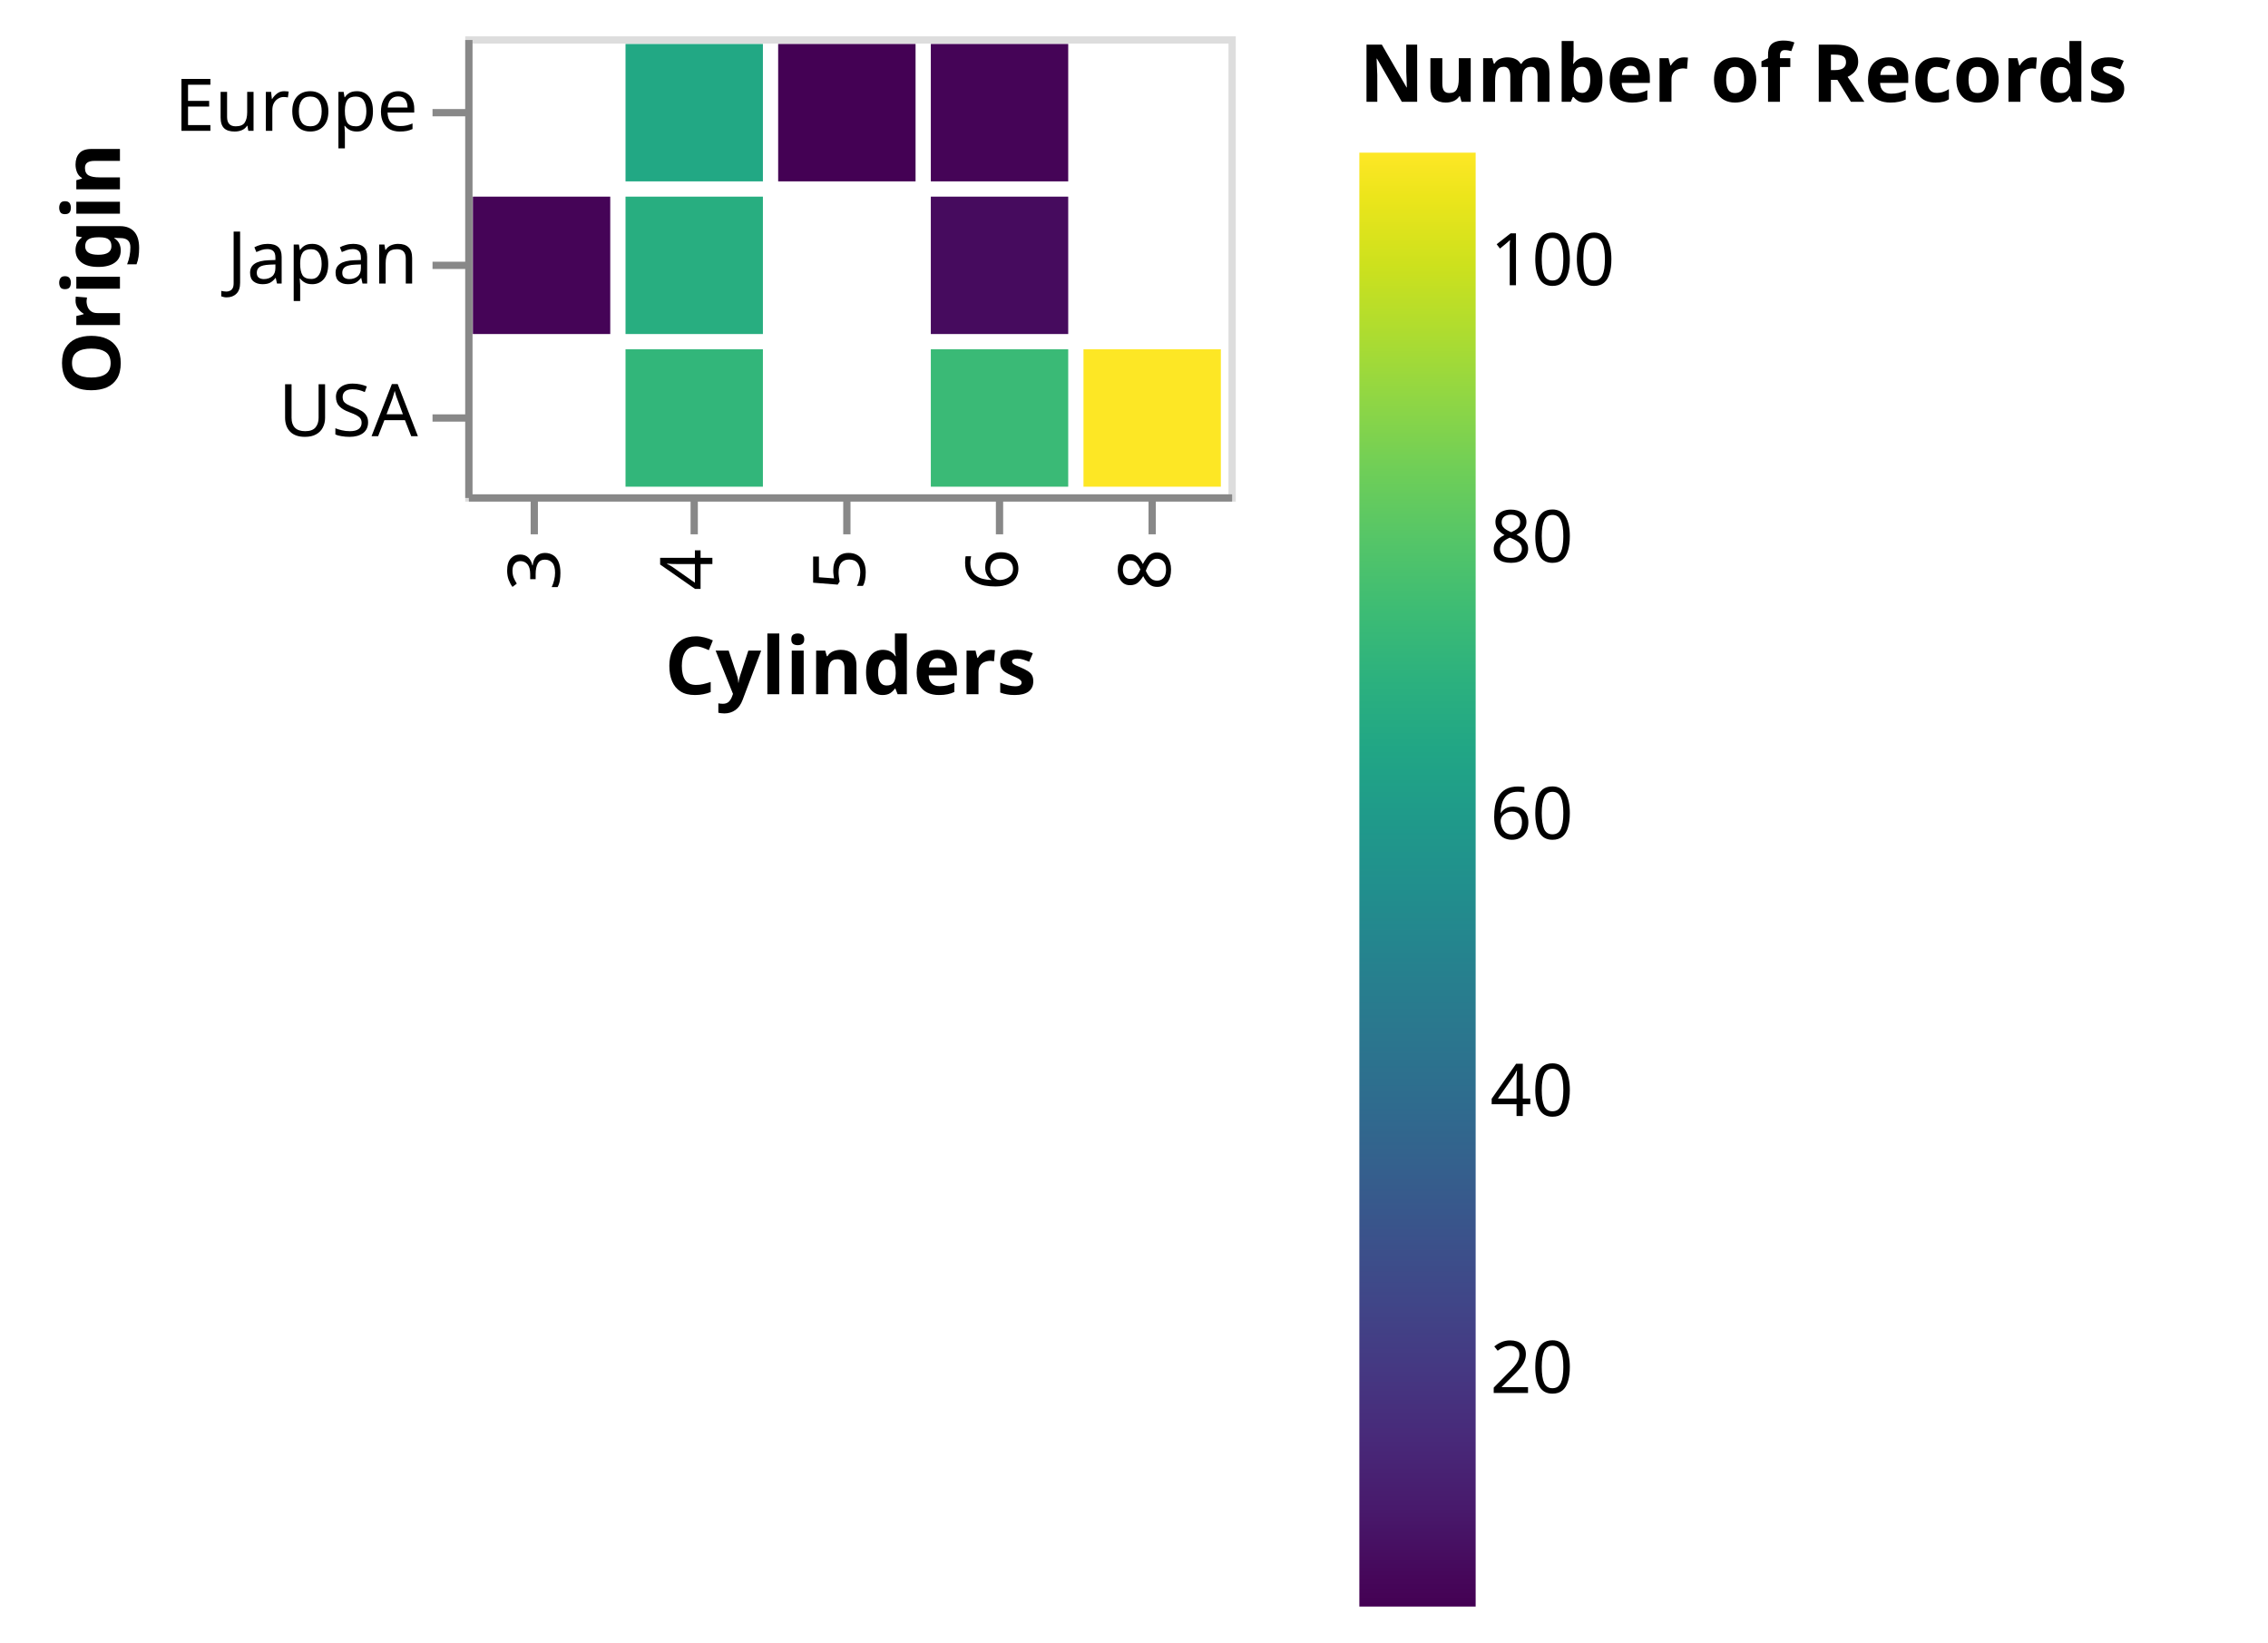
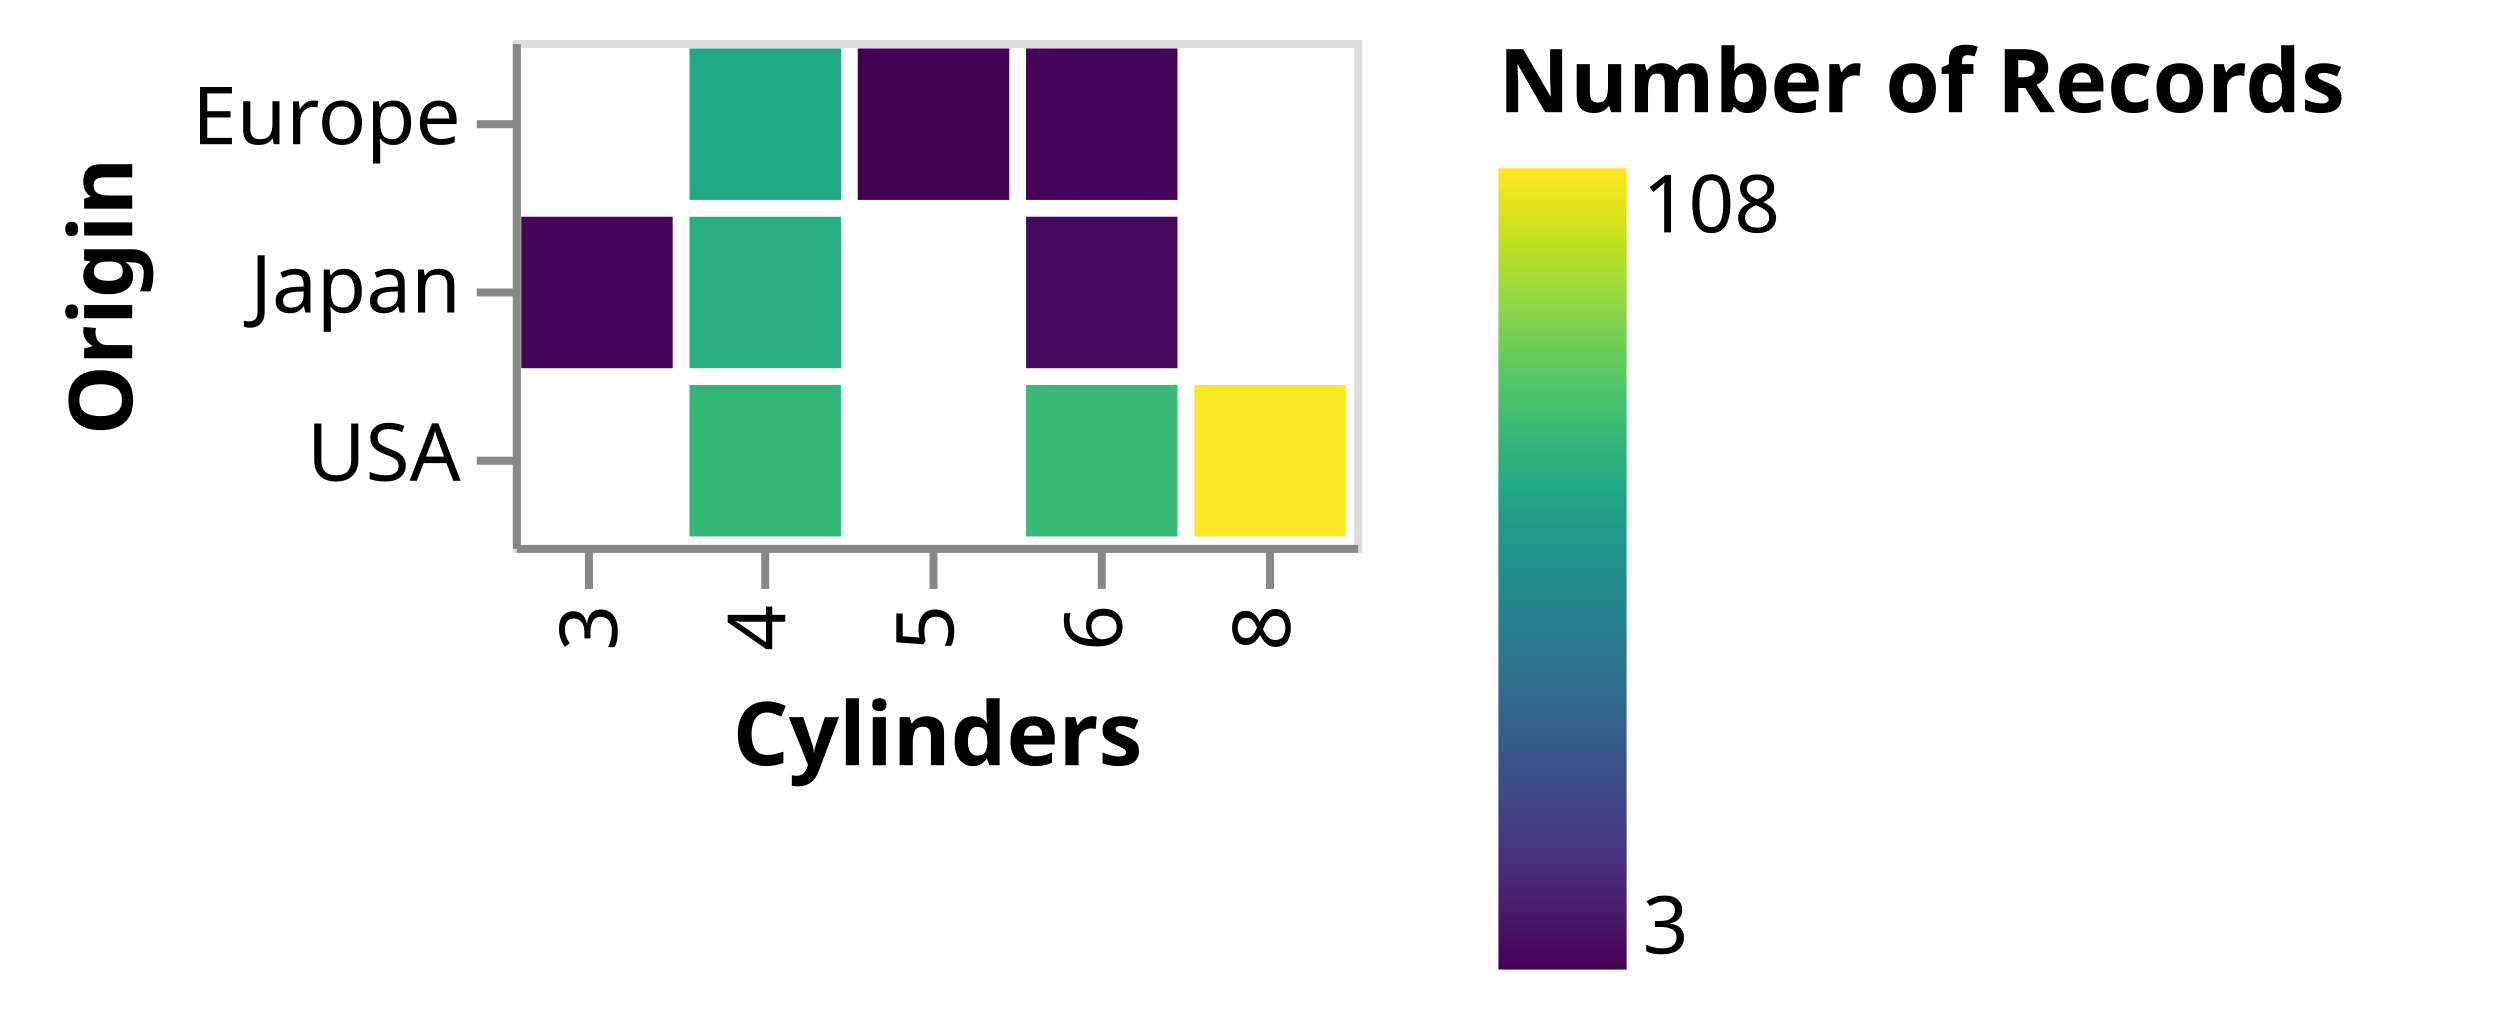
- <svg xmlns="http://www.w3.org/2000/svg" class="marks" width="312" height="226" viewBox="0 0 312 226" version="1.1">
+ <svg xmlns="http://www.w3.org/2000/svg" class="marks" width="312" height="127" viewBox="0 0 312 127" version="1.1">
  <defs>
    <linearGradient id="gradient_0" x1="0" x2="0" y1="1" y2="0">
      <stop offset="0" stop-color="#440154" />
      <stop offset="0.019" stop-color="#46075a" />
      <stop offset="0.067" stop-color="#481a6c" />
      <stop offset="0.114" stop-color="#482979" />
      <stop offset="0.162" stop-color="#453882" />
      <stop offset="0.21" stop-color="#404688" />
      <stop offset="0.257" stop-color="#3a538b" />
      <stop offset="0.305" stop-color="#34618d" />
      <stop offset="0.352" stop-color="#2e6d8e" />
      <stop offset="0.4" stop-color="#2a788e" />
      <stop offset="0.448" stop-color="#25838e" />
      <stop offset="0.495" stop-color="#218f8d" />
      <stop offset="0.543" stop-color="#1f9a8a" />
      <stop offset="0.59" stop-color="#21a685" />
      <stop offset="0.638" stop-color="#2cb17e" />
      <stop offset="0.686" stop-color="#3dbc74" />
      <stop offset="0.733" stop-color="#54c568" />
      <stop offset="0.781" stop-color="#6ece58" />
      <stop offset="0.829" stop-color="#8ed645" />
      <stop offset="0.876" stop-color="#addc30" />
      <stop offset="0.924" stop-color="#cde11d" />
      <stop offset="0.971" stop-color="#ece51b" />
      <stop offset="1" stop-color="#fde725" />
    </linearGradient>
    <clipPath id="clip1">
      <rect x="0" y="0" width="105" height="63" />
    </clipPath>
    <clipPath id="clip2">
      <rect x="0" y="0" width="105" height="63" />
    </clipPath>
    <clipPath id="clip3">
      <rect x="0" y="0" width="105" height="63" />
    </clipPath>
    <clipPath id="clip4">
      <rect x="0" y="0" width="105" height="63" />
    </clipPath>
  </defs>
  <g transform="translate(64,5)">
    <g class="mark-group role-frame root">
      <g transform="translate(0,0)">
        <path class="background" d="M0.5,0.5h105v63h-105Z" style="fill: none; stroke: #ddd;" />
        <g>
          <g class="mark-rect role-mark morgan_brush_bg" clip-path="url(#clip1)">
            <path d="M0,0h0v0h0Z" style="fill: #fdbb84; fill-opacity: 0.5;" />
          </g>
          <g class="mark-rect role-mark alex_brush_bg" clip-path="url(#clip2)">
            <path d="M0,0h0v0h0Z" style="fill: #333; fill-opacity: 0.125;" />
          </g>
          <g class="mark-rect role-mark marks">
            <path d="M85.05,43.05h18.9v18.9h-18.9Z" style="fill: #fde725;" />
            <path d="M22.05,1.05h18.9v18.9h-18.9Z" style="fill: #22a884;" />
            <path d="M22.05,22.05h18.9v18.9h-18.9Z" style="fill: #28ae80;" />
            <path d="M64.05,43.05h18.9v18.9h-18.9Z" style="fill: #3aba76;" />
            <path d="M22.05,43.05h18.9v18.9h-18.9Z" style="fill: #32b67a;" />
            <path d="M1.05,22.05h18.9v18.9h-18.9Z" style="fill: #450457;" />
            <path d="M64.05,22.05h18.9v18.9h-18.9Z" style="fill: #460b5e;" />
            <path d="M64.05,1.05h18.9v18.9h-18.9Z" style="fill: #450457;" />
            <path d="M43.05,1.05h18.9v18.9h-18.9Z" style="fill: #440154;" />
          </g>
          <g class="mark-rect role-mark alex_brush" clip-path="url(#clip3)">
            <path d="M0,0h0v0h0Z" style="fill: none;" />
          </g>
          <g class="mark-rect role-mark morgan_brush" clip-path="url(#clip4)">
            <path d="M0,0h0v0h0Z" style="fill: none;" />
          </g>
          <g class="mark-group role-legend">
            <g transform="translate(123,0)">
-               <path class="background" d="M0,0h120v216h-120Z" style="pointer-events: none; fill: none;" />
+               <path class="background" d="M0,0h120v117h-120Z" style="pointer-events: none; fill: none;" />
              <g>
                <g class="mark-group role-legend-entry">
                  <g transform="translate(0,16)">
                    <path class="background" d="M0,0h0v0h0Z" style="pointer-events: none; fill: none;" />
                    <g>
                      <g class="mark-rect role-legend-gradient" style="pointer-events: none;">
-                         <path d="M0,0h16v200h-16Z" style="fill: url(#gradient_0); stroke: #ddd; stroke-width: 0; opacity: 1;" />
+                         <path d="M0,0h16v100h-16Z" style="fill: url(#gradient_0); stroke: #ddd; stroke-width: 0; opacity: 1;" />
                      </g>
                      <g class="mark-text role-legend-label" style="pointer-events: none;">
-                         <text text-anchor="start" transform="translate(18,170.619)" style="font-family: sans-serif; font-size: 10px; fill: #000; opacity: 1;">20</text>
-                         <text text-anchor="start" transform="translate(18,132.5238)" style="font-family: sans-serif; font-size: 10px; fill: #000; opacity: 1;">40</text>
-                         <text text-anchor="start" transform="translate(18,94.42857)" style="font-family: sans-serif; font-size: 10px; fill: #000; opacity: 1;">60</text>
-                         <text text-anchor="start" transform="translate(18,56.33333)" style="font-family: sans-serif; font-size: 10px; fill: #000; opacity: 1;">80</text>
-                         <text text-anchor="start" transform="translate(18,18.2381)" style="font-family: sans-serif; font-size: 10px; fill: #000; opacity: 1;">100</text>
+                         <text text-anchor="start" transform="translate(18,98)" style="font-family: sans-serif; font-size: 10px; fill: #000; opacity: 1;">3</text>
+                         <text text-anchor="start" transform="translate(18,8)" style="font-family: sans-serif; font-size: 10px; fill: #000; opacity: 1;">108</text>
                      </g>
                    </g>
                  </g>
                </g>
                <g class="mark-text role-legend-title" style="pointer-events: none;">
                  <text text-anchor="start" transform="translate(0,9)" style="font-family: sans-serif; font-size: 11px; font-weight: bold; fill: #000; opacity: 1;">Number of Records</text>
                </g>
              </g>
            </g>
          </g>
          <g class="mark-group role-axis">
            <g transform="translate(0.5,63.5)">
              <path class="background" d="M0,0h0v0h0Z" style="pointer-events: none; fill: none;" />
              <g>
                <g class="mark-rule role-axis-tick" style="pointer-events: none;">
                  <line transform="translate(9,0)" x2="0" y2="5" style="fill: none; stroke: #888; stroke-width: 1; opacity: 1;" />
                  <line transform="translate(31,0)" x2="0" y2="5" style="fill: none; stroke: #888; stroke-width: 1; opacity: 1;" />
                  <line transform="translate(52,0)" x2="0" y2="5" style="fill: none; stroke: #888; stroke-width: 1; opacity: 1;" />
                  <line transform="translate(73,0)" x2="0" y2="5" style="fill: none; stroke: #888; stroke-width: 1; opacity: 1;" />
                  <line transform="translate(94,0)" x2="0" y2="5" style="fill: none; stroke: #888; stroke-width: 1; opacity: 1;" />
                </g>
                <g class="mark-text role-axis-label" style="pointer-events: none;">
                  <text text-anchor="end" transform="translate(9.5,7) rotate(270) translate(0,3)" style="font-family: sans-serif; font-size: 10px; fill: #000; opacity: 1;">3</text>
                  <text text-anchor="end" transform="translate(30.5,7) rotate(270) translate(0,3)" style="font-family: sans-serif; font-size: 10px; fill: #000; opacity: 1;">4</text>
                  <text text-anchor="end" transform="translate(51.5,7) rotate(270) translate(0,3)" style="font-family: sans-serif; font-size: 10px; fill: #000; opacity: 1;">5</text>
                  <text text-anchor="end" transform="translate(72.5,7) rotate(270) translate(0,3)" style="font-family: sans-serif; font-size: 10px; fill: #000; opacity: 1;">6</text>
                  <text text-anchor="end" transform="translate(93.5,7) rotate(270) translate(0,3)" style="font-family: sans-serif; font-size: 10px; fill: #000; opacity: 1;">8</text>
                </g>
                <g class="mark-rule role-axis-domain" style="pointer-events: none;">
                  <line transform="translate(0,0)" x2="105" y2="0" style="fill: none; stroke: #888; stroke-width: 1; opacity: 1;" />
                </g>
                <g class="mark-text role-axis-title" style="pointer-events: none;">
                  <text text-anchor="middle" transform="translate(52.5,27)" style="font-family: sans-serif; font-size: 11px; font-weight: bold; fill: #000; opacity: 1;">Cylinders</text>
                </g>
              </g>
            </g>
          </g>
          <g class="mark-group role-axis">
            <g transform="translate(0.5,0.5)">
              <path class="background" d="M0,0h0v0h0Z" style="pointer-events: none; fill: none;" />
              <g>
                <g class="mark-rule role-axis-tick" style="pointer-events: none;">
                  <line transform="translate(0,10)" x2="-5" y2="0" style="fill: none; stroke: #888; stroke-width: 1; opacity: 1;" />
                  <line transform="translate(0,31)" x2="-5" y2="0" style="fill: none; stroke: #888; stroke-width: 1; opacity: 1;" />
                  <line transform="translate(0,52)" x2="-5" y2="0" style="fill: none; stroke: #888; stroke-width: 1; opacity: 1;" />
                </g>
                <g class="mark-text role-axis-label" style="pointer-events: none;">
                  <text text-anchor="end" transform="translate(-7,12.5)" style="font-family: sans-serif; font-size: 10px; fill: #000; opacity: 1;">Europe</text>
                  <text text-anchor="end" transform="translate(-7,33.5)" style="font-family: sans-serif; font-size: 10px; fill: #000; opacity: 1;">Japan</text>
                  <text text-anchor="end" transform="translate(-7,54.5)" style="font-family: sans-serif; font-size: 10px; fill: #000; opacity: 1;">USA</text>
                </g>
                <g class="mark-rule role-axis-domain" style="pointer-events: none;">
                  <line transform="translate(0,0)" x2="0" y2="63" style="fill: none; stroke: #888; stroke-width: 1; opacity: 1;" />
                </g>
                <g class="mark-text role-axis-title" style="pointer-events: none;">
                  <text text-anchor="middle" transform="translate(-46,31.5) rotate(-90) translate(0,-2)" style="font-family: sans-serif; font-size: 11px; font-weight: bold; fill: #000; opacity: 1;">Origin</text>
                </g>
              </g>
            </g>
          </g>
        </g>
      </g>
    </g>
  </g>
</svg>
